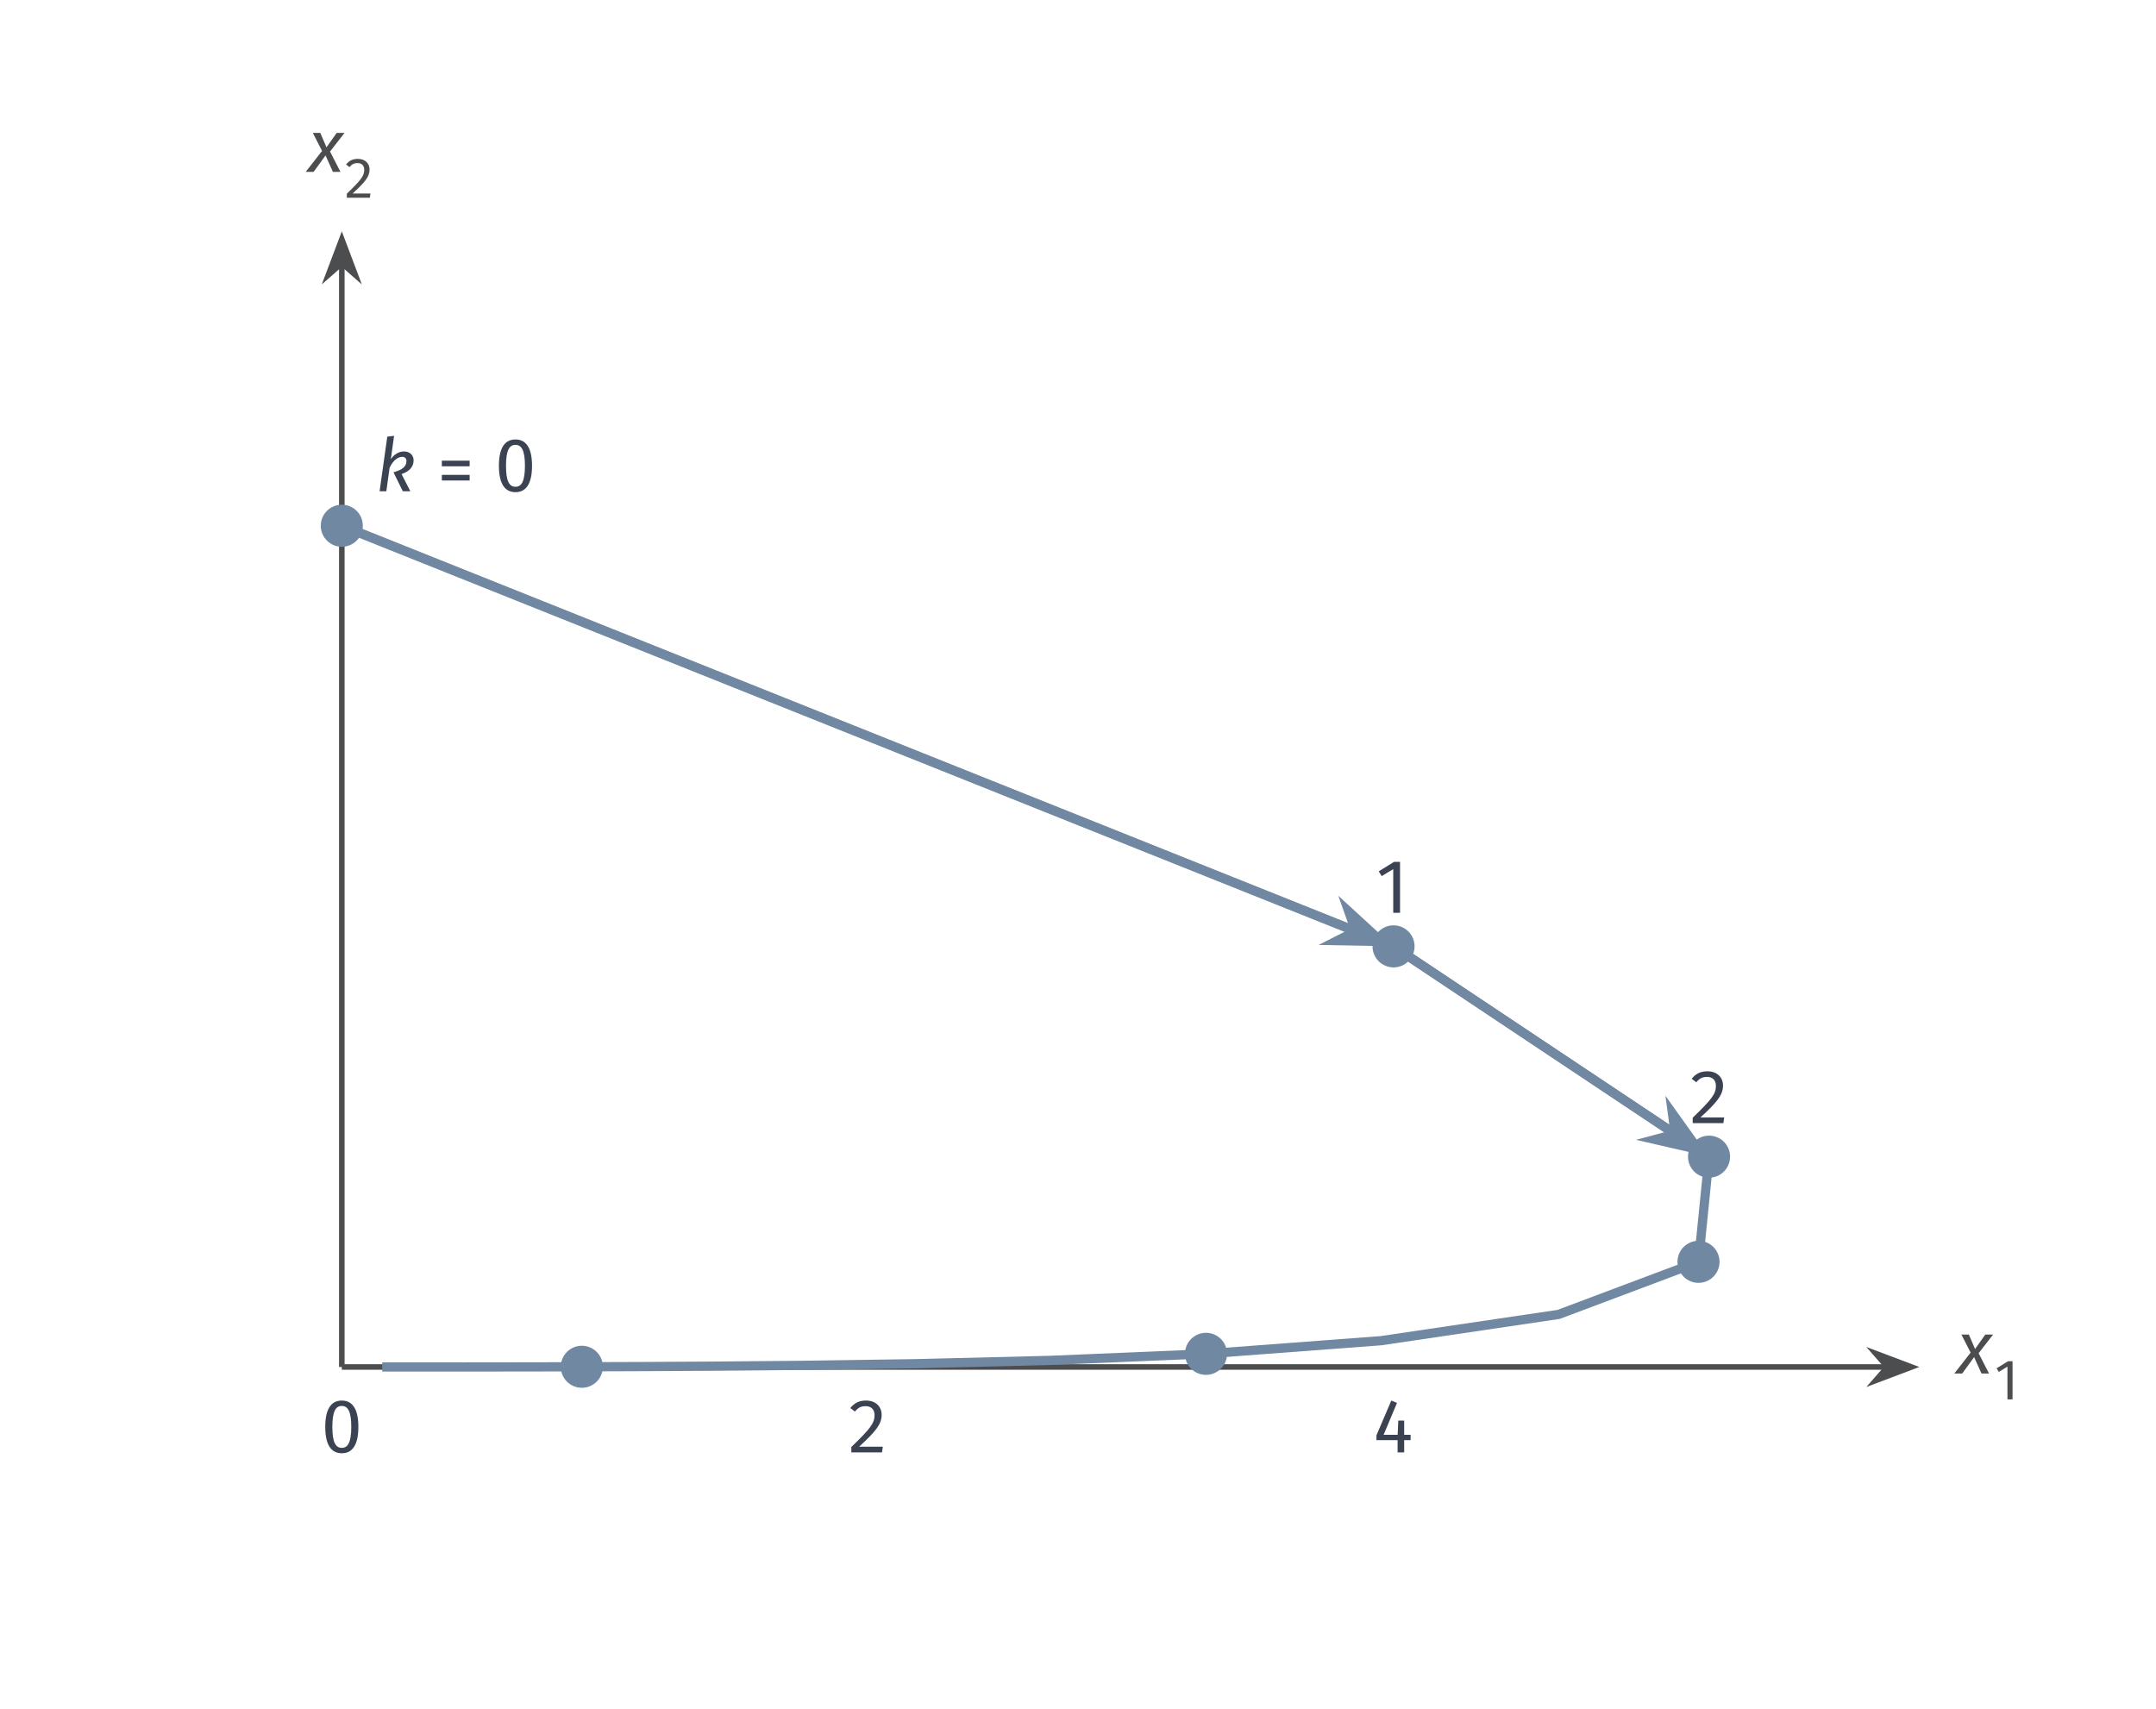
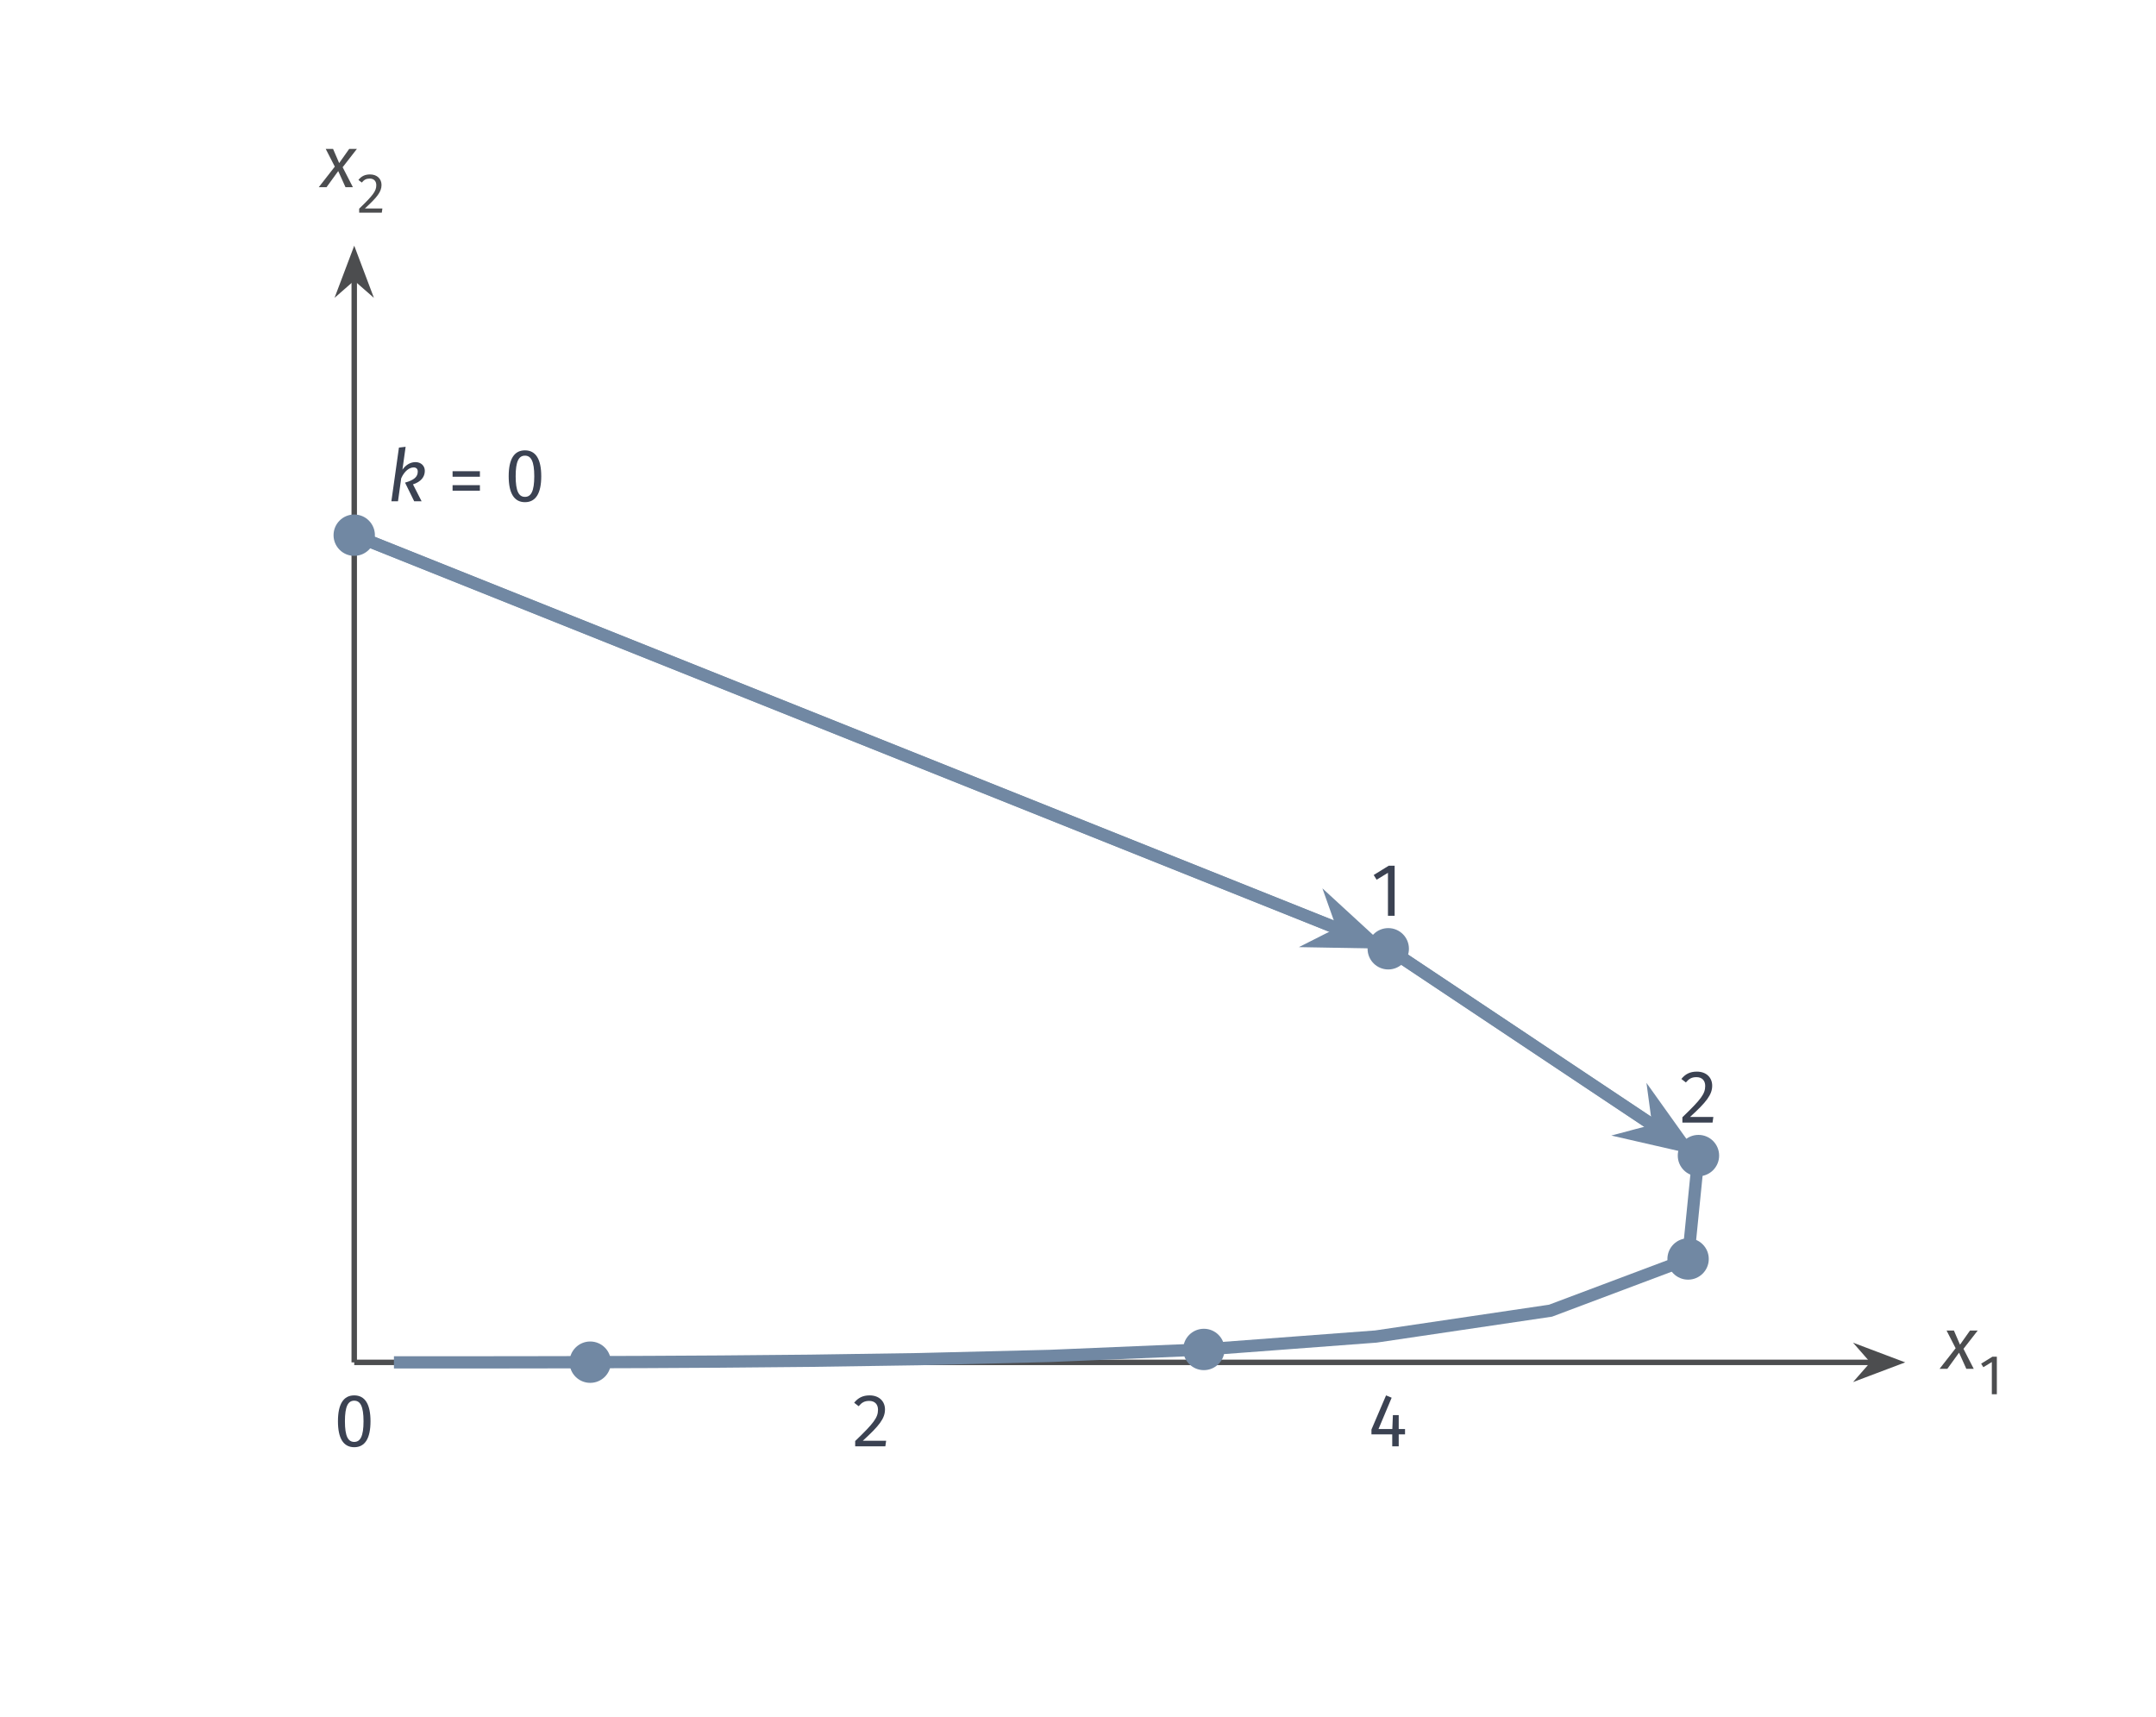
- <svg xmlns="http://www.w3.org/2000/svg" xmlns:xlink="http://www.w3.org/1999/xlink" version="1.1" width="232.44" height="184.25" viewBox="0 0 232.44 184.25">
+ <svg xmlns="http://www.w3.org/2000/svg" xmlns:xlink="http://www.w3.org/1999/xlink" version="1.1" width="236.42" height="188.24" viewBox="0 0 236.42 188.24">
  <defs>
    <path id="font_1_1226" d="M.543 .527H.437L.299 .332 .215 .527H.114L.239 .283 .018 0H.125L.286 .222 .386 0H.488L.347 .275 .543 .527Z" />
    <path id="font_1_18" d="M.276 0H.368V.689H.287L.08 .561 .12 .496 .276 .591V0Z" />
    <path id="font_1_19" d="M.258 .701C.163 .701 .099 .667 .045 .6L.107 .552C.15 .603 .187 .625 .253 .625 .328 .625 .373 .579 .373 .504 .373 .395 .315 .319 .059 .073V0H.474L.485 .077H.164C.389 .282 .469 .383 .469 .508 .469 .617 .391 .701 .258 .701Z" />
    <path id="font_1_1213" d="M.253 .75 .161 .739 .057 0H.148L.192 .316C.237 .419 .307 .466 .363 .466 .399 .466 .42 .446 .42 .409 .42 .336 .369 .292 .245 .257L.371 0H.473L.354 .233C.464 .268 .517 .336 .517 .419 .517 .489 .464 .539 .389 .539 .323 .539 .259 .506 .209 .435L.253 .75Z" />
    <path id="font_1_30" d="M.062 .146H.438V.222H.062V.146M.062 .338H.438V.414H.062V.338Z" />
    <path id="font_1_17" d="M.28 .628C.363 .628 .408 .552 .408 .345 .408 .137 .363 .061 .28 .061 .196 .061 .152 .137 .152 .345 .152 .552 .196 .628 .28 .628M.28 .701C.13 .701 .056 .578 .056 .345 .056 .112 .13-.012 .28-.012 .43-.012 .504 .112 .504 .345 .504 .577 .43 .701 .28 .701Z" />
    <path id="font_1_21" d="M.511 .238H.424V.43H.344L.336 .238H.146L.327 .669 .25 .701 .049 .231V.165H.335V0H.424V.165H.511V.238Z" />
  </defs>
-   <path transform="matrix(1,0,0,-1,0,184.25)" stroke-width=".598" stroke-linecap="butt" stroke-miterlimit="10" stroke-linejoin="miter" fill="none" stroke="#4c4d4f" d="M36.851 36.851H203.344" />
-   <path transform="matrix(1,0,0,-1,201.2527,147.3993)" d="M4.828 0 .965 1.458 2.241 0 .965-1.458Z" fill="#4c4d4f" />
-   <path transform="matrix(1,0,0,-1,201.2527,147.3993)" stroke-width=".598" stroke-linecap="butt" stroke-miterlimit="10" stroke-linejoin="miter" fill="none" stroke="#4c4d4f" d="M4.828 0 .965 1.458 2.241 0 .965-1.458Z" />
-   <use data-text="𝑥" xlink:href="#font_1_1226" transform="matrix(7.9701,0,0,-7.9701,210.551,148.105)" fill="#4c4d4f" />
-   <use data-text="1" xlink:href="#font_1_18" transform="matrix(5.9776,0,0,-5.9776,214.775,150.895)" fill="#4c4d4f" />
-   <path transform="matrix(1,0,0,-1,0,184.25)" stroke-width=".598" stroke-linecap="butt" stroke-miterlimit="10" stroke-linejoin="miter" fill="none" stroke="#4c4d4f" d="M36.851 36.851V155.722" />
-   <path transform="matrix(0,-1,-1,-0,36.85066,30.61932)" d="M4.828 0 .965 1.458 2.241 0 .965-1.458Z" fill="#4c4d4f" />
-   <path transform="matrix(0,-1,-1,-0,36.85066,30.61932)" stroke-width=".598" stroke-linecap="butt" stroke-miterlimit="10" stroke-linejoin="miter" fill="none" stroke="#4c4d4f" d="M4.828 0 .965 1.458 2.241 0 .965-1.458Z" />
-   <use data-text="𝑥" xlink:href="#font_1_1226" transform="matrix(7.9701,0,0,-7.9701,32.816,18.53101)" fill="#4c4d4f" />
-   <use data-text="2" xlink:href="#font_1_19" transform="matrix(5.9776,0,0,-5.9776,37.04,21.32101)" fill="#4c4d4f" />
-   <path transform="matrix(1,0,0,-1,0,184.25)" stroke-width=".996" stroke-linecap="butt" stroke-miterlimit="10" stroke-linejoin="miter" fill="none" stroke="#7188a3" d="M36.851 127.56 150.239 82.206 184.254 59.528 183.117 48.189 168.036 42.52 148.884 39.685 130.019 38.268 113.156 37.559 98.778 37.205 86.834 37.028 77.059 36.939 69.124 36.895 62.728 36.873 57.577 36.862 53.442 36.856 50.132 36.853 47.479 36.852 45.357 36.851H43.656 42.295 41.205" />
-   <path transform="matrix(1,0,0,-1,0,184.25)" d="M39.118 127.56C39.118 128.813 38.103 129.828 36.851 129.828 35.598 129.828 34.583 128.813 34.583 127.56 34.583 126.308 35.598 125.293 36.851 125.293 38.103 125.293 39.118 126.308 39.118 127.56ZM36.851 127.56" fill="#7188a3" />
-   <path transform="matrix(1,0,0,-1,0,184.25)" d="M152.506 82.206C152.506 83.458 151.491 84.473 150.239 84.473 148.986 84.473 147.971 83.458 147.971 82.206 147.971 80.953 148.986 79.938 150.239 79.938 151.491 79.938 152.506 80.953 152.506 82.206ZM150.239 82.206" fill="#7188a3" />
-   <path transform="matrix(1,0,0,-1,0,184.25)" d="M186.521 59.528C186.521 60.781 185.506 61.796 184.254 61.796 183.001 61.796 181.986 60.781 181.986 59.528 181.986 58.276 183.001 57.26 184.254 57.26 185.506 57.26 186.521 58.276 186.521 59.528ZM184.254 59.528" fill="#7188a3" />
-   <path transform="matrix(1,0,0,-1,0,184.25)" d="M185.385 48.189C185.385 49.442 184.37 50.457 183.117 50.457 181.865 50.457 180.85 49.442 180.85 48.189 180.85 46.937 181.865 45.922 183.117 45.922 184.37 45.922 185.385 46.937 185.385 48.189ZM183.117 48.189" fill="#7188a3" />
-   <path transform="matrix(1,0,0,-1,0,184.25)" d="M132.287 38.268C132.287 39.52 131.271 40.536 130.019 40.536 128.766 40.536 127.751 39.52 127.751 38.268 127.751 37.016 128.766 36 130.019 36 131.271 36 132.287 37.016 132.287 38.268ZM130.019 38.268" fill="#7188a3" />
-   <path transform="matrix(1,0,0,-1,0,184.25)" d="M64.995 36.873C64.995 38.125 63.98 39.141 62.728 39.141 61.475 39.141 60.46 38.125 60.46 36.873 60.46 35.62 61.475 34.605 62.728 34.605 63.98 34.605 64.995 35.62 64.995 36.873ZM62.728 36.873" fill="#7188a3" />
-   <path transform="matrix(1,0,0,-1,0,184.25)" stroke-width=".996" stroke-linecap="butt" stroke-miterlimit="10" stroke-linejoin="miter" fill="none" stroke="#7188a3" d="M36.851 127.56 145.937 83.926" />
-   <path transform="matrix(.92844,.37137,.37137,-.92844,143.3014,99.26953)" d="M6.053 0 1.609 1.683 3.088 0 1.609-1.683Z" fill="#7188a3" />
-   <path transform="matrix(.92844,.37137,.37137,-.92844,143.3014,99.26953)" stroke-width=".996" stroke-linecap="butt" stroke-miterlimit="10" stroke-linejoin="miter" fill="none" stroke="#7188a3" d="M6.053 0 1.609 1.683 3.088 0 1.609-1.683Z" />
-   <path transform="matrix(1,0,0,-1,0,184.25)" stroke-width=".996" stroke-linecap="butt" stroke-miterlimit="10" stroke-linejoin="miter" fill="none" stroke="#7188a3" d="M150.239 82.206 180.398 62.098" />
-   <path transform="matrix(.83199,.55469,.55469,-.83199,178.0369,120.5772)" d="M6.053 0 1.609 1.683 3.088 0 1.609-1.683Z" fill="#7188a3" />
-   <path transform="matrix(.83199,.55469,.55469,-.83199,178.0369,120.5772)" stroke-width=".996" stroke-linecap="butt" stroke-miterlimit="10" stroke-linejoin="miter" fill="none" stroke="#7188a3" d="M6.053 0 1.609 1.683 3.088 0 1.609-1.683Z" />
-   <use data-text="𝑘" xlink:href="#font_1_1213" transform="matrix(7.9701,0,0,-7.9701,40.47,52.974)" fill="#3b4252" />
-   <use data-text="=" xlink:href="#font_1_30" transform="matrix(7.9701,0,0,-7.9701,47.14098,52.974)" fill="#3b4252" />
-   <use data-text="0" xlink:href="#font_1_17" transform="matrix(7.9701,0,0,-7.9701,53.34171,52.974)" fill="#3b4252" />
-   <use data-text="1" xlink:href="#font_1_18" transform="matrix(7.9701,0,0,-7.9701,148.006,98.425)" fill="#3b4252" />
-   <use data-text="2" xlink:href="#font_1_19" transform="matrix(7.9701,0,0,-7.9701,182.022,121.102)" fill="#3b4252" />
-   <use data-text="0" xlink:href="#font_1_17" transform="matrix(7.9701,0,0,-7.9701,34.61901,156.606)" fill="#3b4252" />
-   <use data-text="2" xlink:href="#font_1_19" transform="matrix(7.9701,0,0,-7.9701,91.313,156.606)" fill="#3b4252" />
-   <use data-text="4" xlink:href="#font_1_21" transform="matrix(7.9701,0,0,-7.9701,148.006,156.606)" fill="#3b4252" />
+   <path transform="matrix(1,0,0,-1,1.992996,186.248)" stroke-width=".598" stroke-linecap="butt" stroke-miterlimit="10" stroke-linejoin="miter" fill="none" stroke="#4c4d4f" d="M36.851 36.851H203.344" />
+   <path transform="matrix(1,0,0,-1,203.2457,149.3974)" d="M4.828 0 .965 1.458 2.241 0 .965-1.458Z" fill="#4c4d4f" />
+   <path transform="matrix(1,0,0,-1,203.2457,149.3974)" stroke-width=".598" stroke-linecap="butt" stroke-miterlimit="10" stroke-linejoin="miter" fill="none" stroke="#4c4d4f" d="M4.828 0 .965 1.458 2.241 0 .965-1.458Z" />
+   <use data-text="𝑥" xlink:href="#font_1_1226" transform="matrix(7.9701,0,0,-7.9701,212.544,150.103)" fill="#4c4d4f" />
+   <use data-text="1" xlink:href="#font_1_18" transform="matrix(5.9776,0,0,-5.9776,216.768,152.892)" fill="#4c4d4f" />
+   <path transform="matrix(1,0,0,-1,1.992996,186.248)" stroke-width=".598" stroke-linecap="butt" stroke-miterlimit="10" stroke-linejoin="miter" fill="none" stroke="#4c4d4f" d="M36.851 36.851V155.722" />
+   <path transform="matrix(0,-1,-1,-0,38.84366,32.61734)" d="M4.828 0 .965 1.458 2.241 0 .965-1.458Z" fill="#4c4d4f" />
+   <path transform="matrix(0,-1,-1,-0,38.84366,32.61734)" stroke-width=".598" stroke-linecap="butt" stroke-miterlimit="10" stroke-linejoin="miter" fill="none" stroke="#4c4d4f" d="M4.828 0 .965 1.458 2.241 0 .965-1.458Z" />
+   <use data-text="𝑥" xlink:href="#font_1_1226" transform="matrix(7.9701,0,0,-7.9701,34.809,20.52902)" fill="#4c4d4f" />
+   <use data-text="2" xlink:href="#font_1_19" transform="matrix(5.9776,0,0,-5.9776,39.033,23.31802)" fill="#4c4d4f" />
+   <path transform="matrix(1,0,0,-1,1.992996,186.248)" stroke-width="1.345" stroke-linecap="butt" stroke-miterlimit="10" stroke-linejoin="miter" fill="none" stroke="#7188a3" d="M36.851 127.56 150.239 82.206 184.254 59.528 183.117 48.189 168.036 42.52 148.884 39.685 130.019 38.268 113.156 37.559 98.778 37.205 86.834 37.028 77.059 36.939 69.124 36.895 62.728 36.873 57.577 36.862 53.442 36.856 50.132 36.853 47.479 36.852 45.357 36.851H43.656 42.295 41.205" />
+   <path transform="matrix(1,0,0,-1,1.992996,186.248)" d="M39.118 127.56C39.118 128.813 38.103 129.828 36.851 129.828 35.598 129.828 34.583 128.813 34.583 127.56 34.583 126.308 35.598 125.293 36.851 125.293 38.103 125.293 39.118 126.308 39.118 127.56ZM36.851 127.56" fill="#7188a3" />
+   <path transform="matrix(1,0,0,-1,1.992996,186.248)" d="M152.506 82.206C152.506 83.458 151.491 84.473 150.239 84.473 148.986 84.473 147.971 83.458 147.971 82.206 147.971 80.953 148.986 79.938 150.239 79.938 151.491 79.938 152.506 80.953 152.506 82.206ZM150.239 82.206" fill="#7188a3" />
+   <path transform="matrix(1,0,0,-1,1.992996,186.248)" d="M186.521 59.528C186.521 60.781 185.506 61.796 184.254 61.796 183.001 61.796 181.986 60.781 181.986 59.528 181.986 58.276 183.001 57.26 184.254 57.26 185.506 57.26 186.521 58.276 186.521 59.528ZM184.254 59.528" fill="#7188a3" />
+   <path transform="matrix(1,0,0,-1,1.992996,186.248)" d="M185.385 48.189C185.385 49.442 184.37 50.457 183.117 50.457 181.865 50.457 180.85 49.442 180.85 48.189 180.85 46.937 181.865 45.922 183.117 45.922 184.37 45.922 185.385 46.937 185.385 48.189ZM183.117 48.189" fill="#7188a3" />
+   <path transform="matrix(1,0,0,-1,1.992996,186.248)" d="M132.287 38.268C132.287 39.52 131.271 40.536 130.019 40.536 128.766 40.536 127.751 39.52 127.751 38.268 127.751 37.016 128.766 36 130.019 36 131.271 36 132.287 37.016 132.287 38.268ZM130.019 38.268" fill="#7188a3" />
+   <path transform="matrix(1,0,0,-1,1.992996,186.248)" d="M64.995 36.873C64.995 38.125 63.98 39.141 62.728 39.141 61.475 39.141 60.46 38.125 60.46 36.873 60.46 35.62 61.475 34.605 62.728 34.605 63.98 34.605 64.995 35.62 64.995 36.873ZM62.728 36.873" fill="#7188a3" />
+   <path transform="matrix(1,0,0,-1,1.992996,186.248)" stroke-width="1.345" stroke-linecap="butt" stroke-miterlimit="10" stroke-linejoin="miter" fill="none" stroke="#7188a3" d="M36.851 127.56 145.087 84.266" />
+   <path transform="matrix(.92844,.37137,.37137,-.92844,143.8375,100.6848)" d="M7.126 0 2.172 1.88 3.828 0 2.172-1.88Z" fill="#7188a3" />
+   <path transform="matrix(.92844,.37137,.37137,-.92844,143.8375,100.6848)" stroke-width="1.345" stroke-linecap="butt" stroke-miterlimit="10" stroke-linejoin="miter" fill="none" stroke="#7188a3" d="M7.126 0 2.172 1.88 3.828 0 2.172-1.88Z" />
+   <path transform="matrix(1,0,0,-1,1.992996,186.248)" stroke-width="1.345" stroke-linecap="butt" stroke-miterlimit="10" stroke-linejoin="miter" fill="none" stroke="#7188a3" d="M150.239 82.206 179.637 62.606" />
+   <path transform="matrix(.83199,.55469,.55469,-.83199,178.7244,121.7048)" d="M7.126 0 2.172 1.88 3.828 0 2.172-1.88Z" fill="#7188a3" />
+   <path transform="matrix(.83199,.55469,.55469,-.83199,178.7244,121.7048)" stroke-width="1.345" stroke-linecap="butt" stroke-miterlimit="10" stroke-linejoin="miter" fill="none" stroke="#7188a3" d="M7.126 0 2.172 1.88 3.828 0 2.172-1.88Z" />
+   <use data-text="𝑘" xlink:href="#font_1_1213" transform="matrix(7.9701,0,0,-7.9701,42.463,54.97202)" fill="#3b4252" />
+   <use data-text="=" xlink:href="#font_1_30" transform="matrix(7.9701,0,0,-7.9701,49.13397,54.97202)" fill="#3b4252" />
+   <use data-text="0" xlink:href="#font_1_17" transform="matrix(7.9701,0,0,-7.9701,55.33471,54.97202)" fill="#3b4252" />
+   <use data-text="1" xlink:href="#font_1_18" transform="matrix(7.9701,0,0,-7.9701,149.999,100.423)" fill="#3b4252" />
+   <use data-text="2" xlink:href="#font_1_19" transform="matrix(7.9701,0,0,-7.9701,184.015,123.1)" fill="#3b4252" />
+   <use data-text="0" xlink:href="#font_1_17" transform="matrix(7.9701,0,0,-7.9701,36.612,158.604)" fill="#3b4252" />
+   <use data-text="2" xlink:href="#font_1_19" transform="matrix(7.9701,0,0,-7.9701,93.306,158.604)" fill="#3b4252" />
+   <use data-text="4" xlink:href="#font_1_21" transform="matrix(7.9701,0,0,-7.9701,149.999,158.604)" fill="#3b4252" />
</svg>
